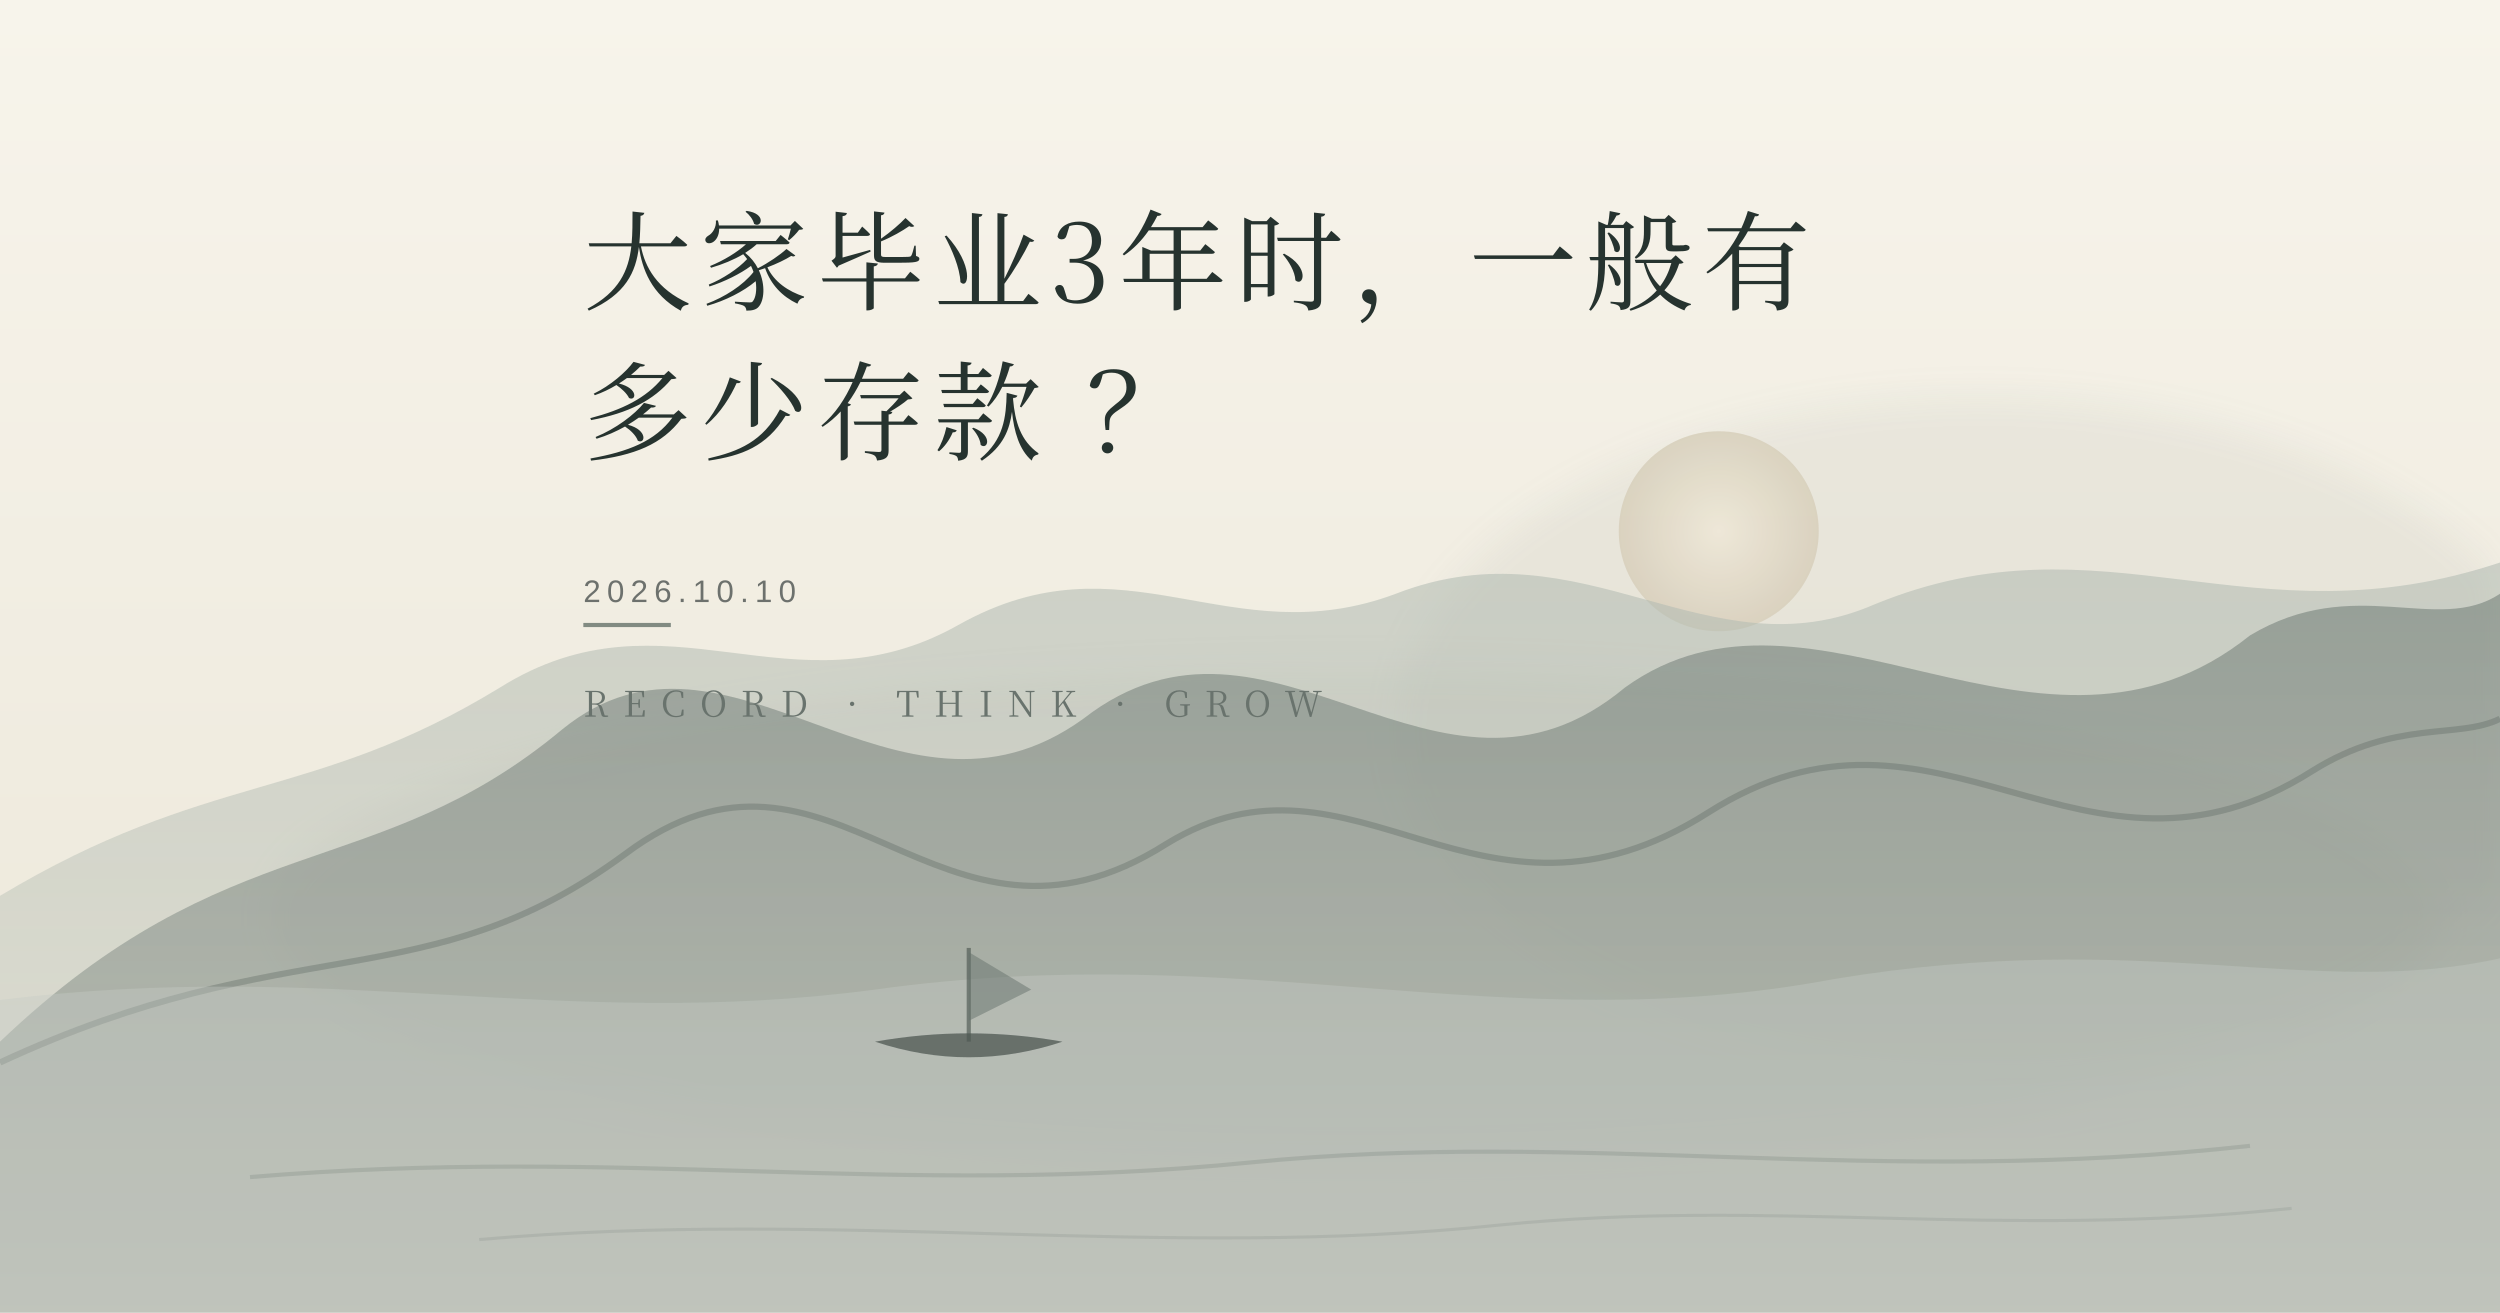
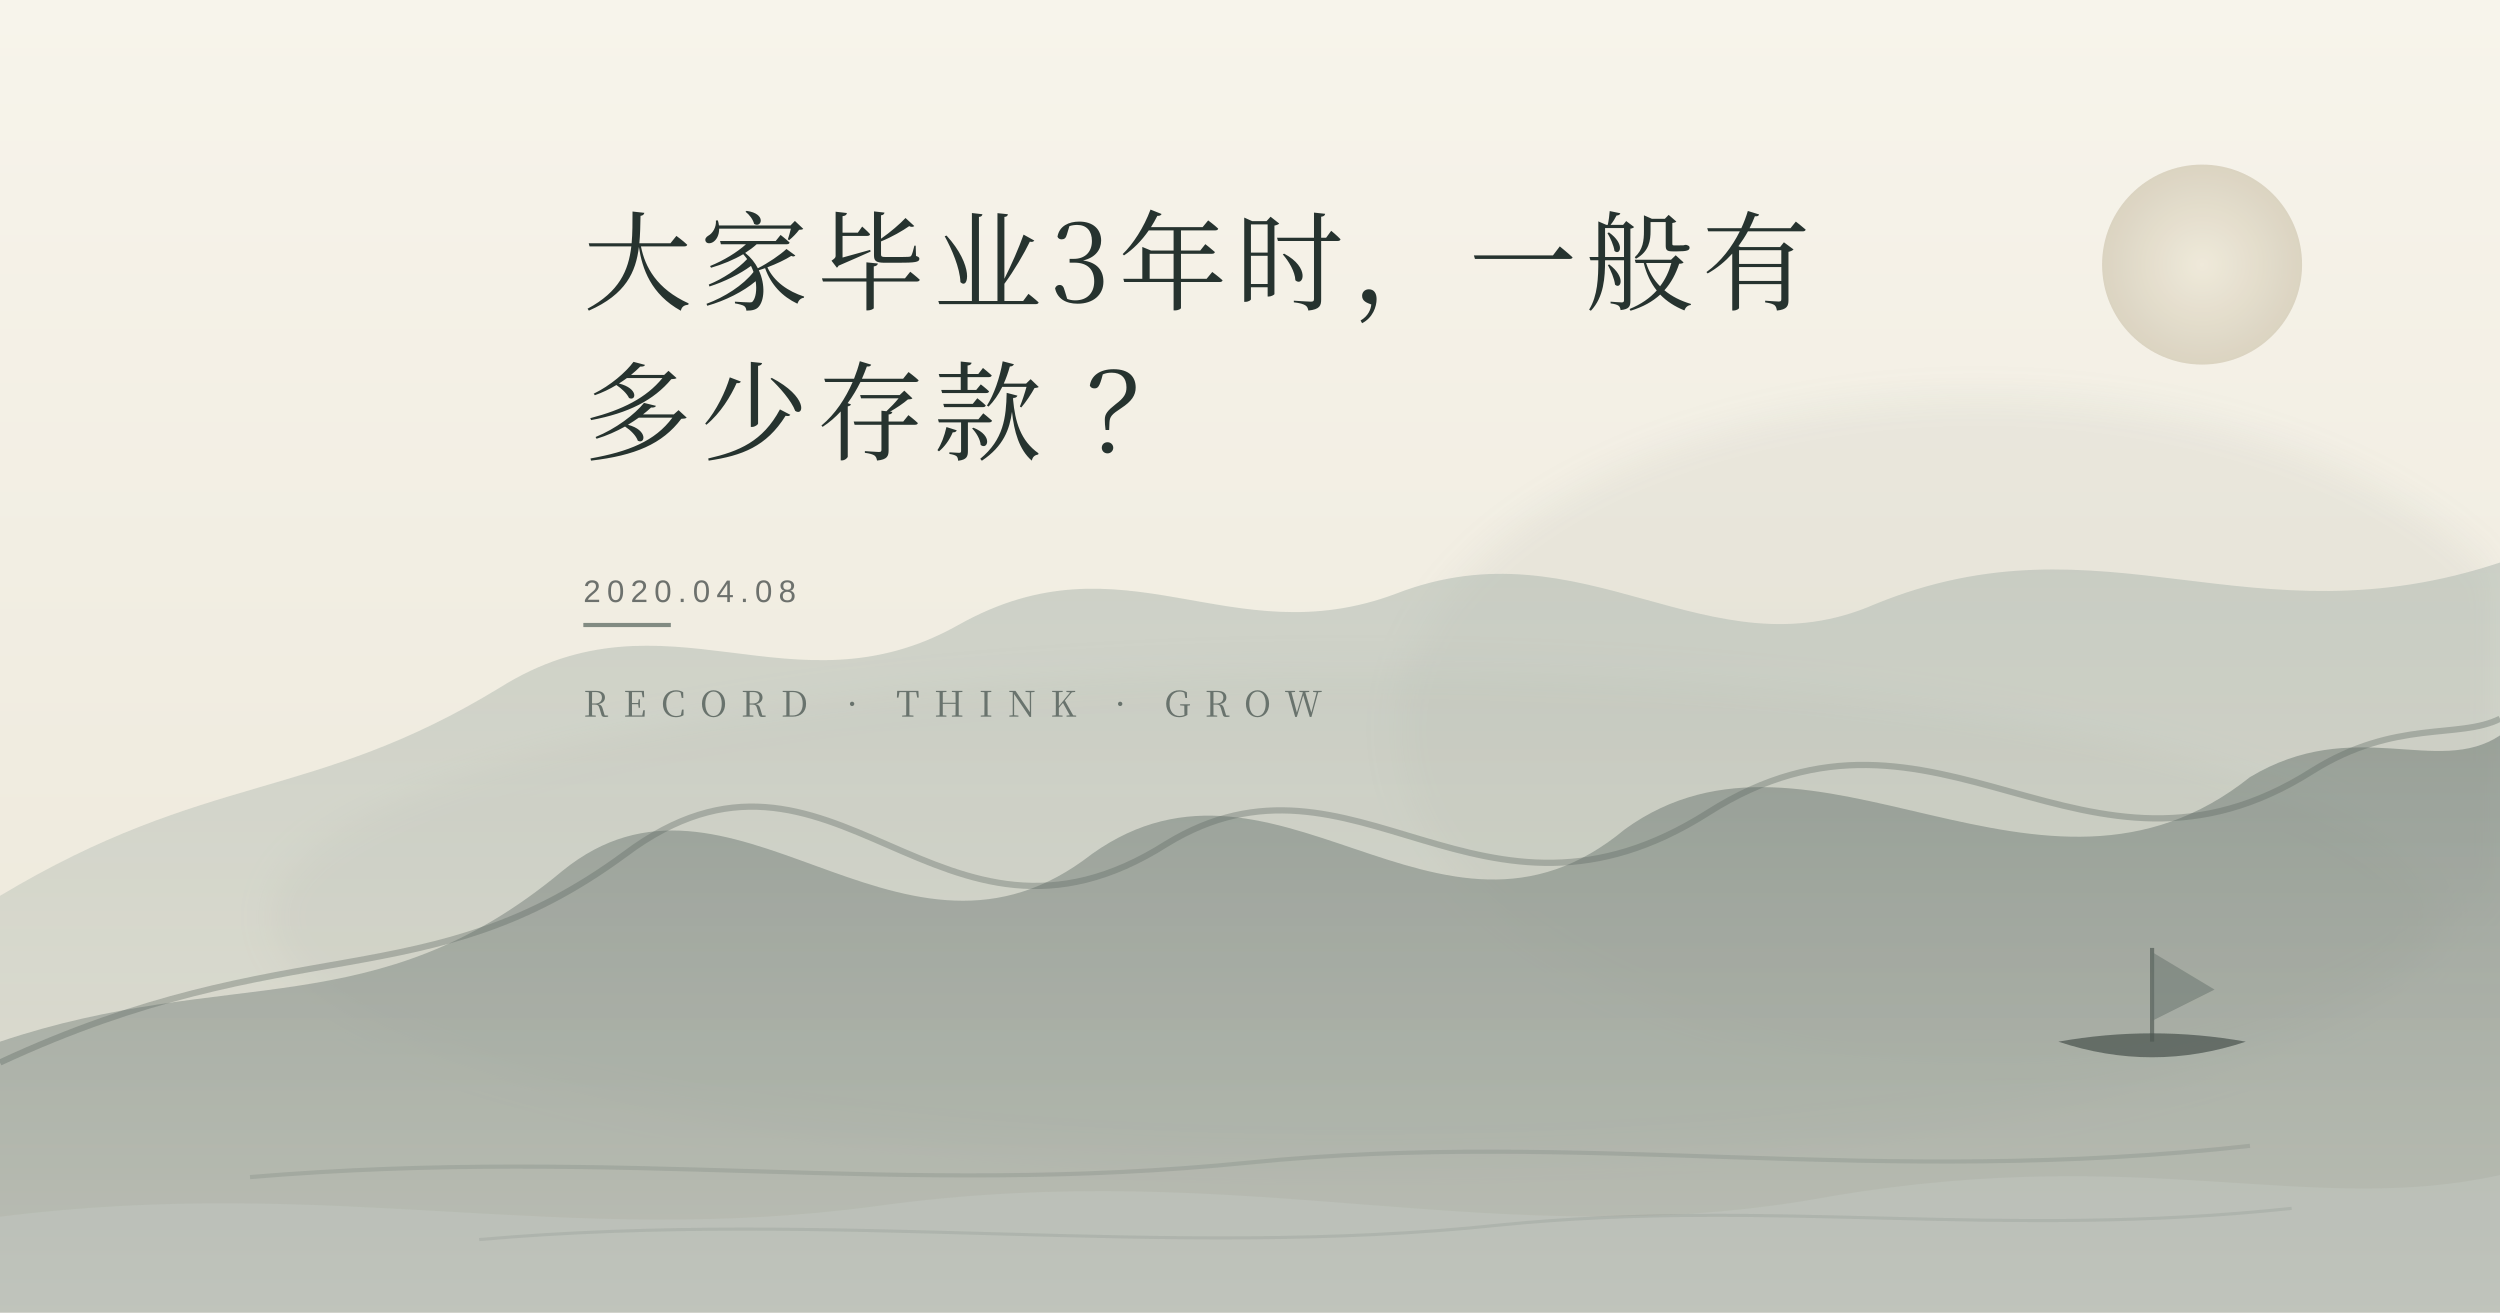
<svg xmlns="http://www.w3.org/2000/svg" width="1200" height="630" viewBox="0 0 1200 630">
  <defs>
    <linearGradient id="paper" x1="0" y1="0" x2="0" y2="1">
      <stop offset="0%" stop-color="#f7f4eb" />
      <stop offset="100%" stop-color="#ebe6d8" />
    </linearGradient>
    <linearGradient id="farMountain" x1="0" y1="0" x2="0" y2="1">
      <stop offset="0%" stop-color="#aeb8b0" />
      <stop offset="100%" stop-color="#d8d8cc" />
    </linearGradient>
    <linearGradient id="nearMountain" x1="0" y1="0" x2="0" y2="1">
      <stop offset="0%" stop-color="#69756f" />
      <stop offset="100%" stop-color="#9ba39b" />
    </linearGradient>
    <filter id="inkBlur">
      <feGaussianBlur stdDeviation="8" />
    </filter>
    <radialGradient id="moon">
      <stop offset="0%" stop-color="#eee8d8" />
      <stop offset="100%" stop-color="#d8d0bd" />
    </radialGradient>
    <style>

      .title {

        font-family:
          "Noto Serif CJK SC",
          "Source Han Serif SC",
          "Songti SC",
          "STSong",
          serif;

        font-size:
          52px;

        font-weight:
          500;

        letter-spacing:
          4px;

        fill:
          #26332f;
      }


      .subtitle {

        font-family:
          "Noto Serif CJK SC",
          "Source Han Serif SC",
          "Songti SC",
          "STSong",
          serif;

        font-size:
          17px;

        letter-spacing:
          7px;

        fill:
          #69736d;
      }


      .date {

        font-family:
          "Helvetica Neue",
          Arial,
          sans-serif;

        font-size:
          15px;

        letter-spacing:
          3px;

        fill:
          #6d716d;
      }

    </style>
  </defs>
  <rect x="0" y="0" width="1200" height="630" fill="url(#paper)" />
  <ellipse cx="650" cy="440" rx="520" ry="120" fill="#89958c" opacity="0.12" filter="url(#inkBlur)" />
  <ellipse cx="950" cy="350" rx="280" ry="160" fill="#738078" opacity="0.08" filter="url(#inkBlur)" />
-   <circle cx="825" cy="255" r="48" fill="url(#moon)" opacity="0.9" />
+   <circle cx="1057" cy="127" r="48" fill="url(#moon)" opacity="0.9" />
  <path d="       M0 430        C100 370         150 385         240 330        C320 280         380 345         460 300        C540 255         590 315         670 285        C760 250         820 325         900 290        C1010 245         1080 310         1200 270        L1200 630       L0 630       Z     " fill="url(#farMountain)" opacity="0.55" />
-   <path d="       M0 500        C110 395         180 425         270 350        C350 285         430 410         520 345        C610 275         690 405         780 330        C870 265         980 385         1080 305        C1130 275         1170 305         1200 285        L1200 630       L0 630       Z     " fill="url(#nearMountain)" opacity="0.52" />
+   <path d="       M0 500        C110 463         180 493         270 418        C350 353         430 478         520 413        C610 343         690 473         780 398        C870 333         980 453         1080 373        C1130 343         1170 373         1200 353        L1200 630       L0 630       Z     " fill="url(#nearMountain)" opacity="0.52" />
  <path d="       M0 510        C140 445         205 480         300 410        C400 335         450 475         560 405        C650 350         710 460         820 390        C930 320         1000 440         1110 370        C1150 345         1180 355         1200 345     " fill="none" stroke="#59645e" stroke-width="3" opacity="0.35" />
-   <path d="       M0 480        C160 460         270 495         420 475        C600 450         720 500         880 470        C1030 445         1110 480         1200 460        L1200 630       L0 630       Z     " fill="#c4cbc4" opacity="0.38" />
+   <path d="       M0 584        C160 564         270 599         420 579        C600 554         720 604         880 574        C1030 549         1110 584         1200 564        L1200 630       L0 630       Z     " fill="#c4cbc4" opacity="0.38" />
  <path d="       M120 565        C300 550         430 575         600 558        C760 542         900 570         1080 550     " fill="none" stroke="#77827b" stroke-width="2" opacity="0.28" />
  <path d="       M230 595        C400 580         560 605         720 588        C850 575         960 595         1100 580     " fill="none" stroke="#77827b" stroke-width="1.5" opacity="0.20" />
  <text x="280" y="145" class="title">大家毕业3年时，一般有</text>
  <text x="280" y="217" class="title">多少存款 ？</text>
  <rect x="280" y="299" width="42" height="2" fill="#52615a" opacity="0.7" />
  <text x="280" y="344" class="subtitle">RECORD · THINK · GROW</text>
-   <text x="280" y="289" class="date">2026.10.10</text>
-   <path d="       M420 500        Q465 492         510 500        Q465 515         420 500        Z     " fill="#4d5752" opacity="0.75" />
-   <line x1="465" y1="500" x2="465" y2="455" stroke="#4d5752" stroke-width="2" opacity="0.65" />
-   <path d="       M465 457       L465 490       L495 475       Z     " fill="#66716b" opacity="0.5" />
+   <text x="280" y="289" class="date">2020.04.08</text>
+   <path d="       M988 500        Q1033 492         1078 500        Q1033 515         988 500        Z     " fill="#4d5752" opacity="0.75" />
+   <line x1="1033" y1="500" x2="1033" y2="455" stroke="#4d5752" stroke-width="2" opacity="0.65" />
+   <path d="       M1033 457       L1033 490       L1063 475       Z     " fill="#66716b" opacity="0.5" />
</svg>
